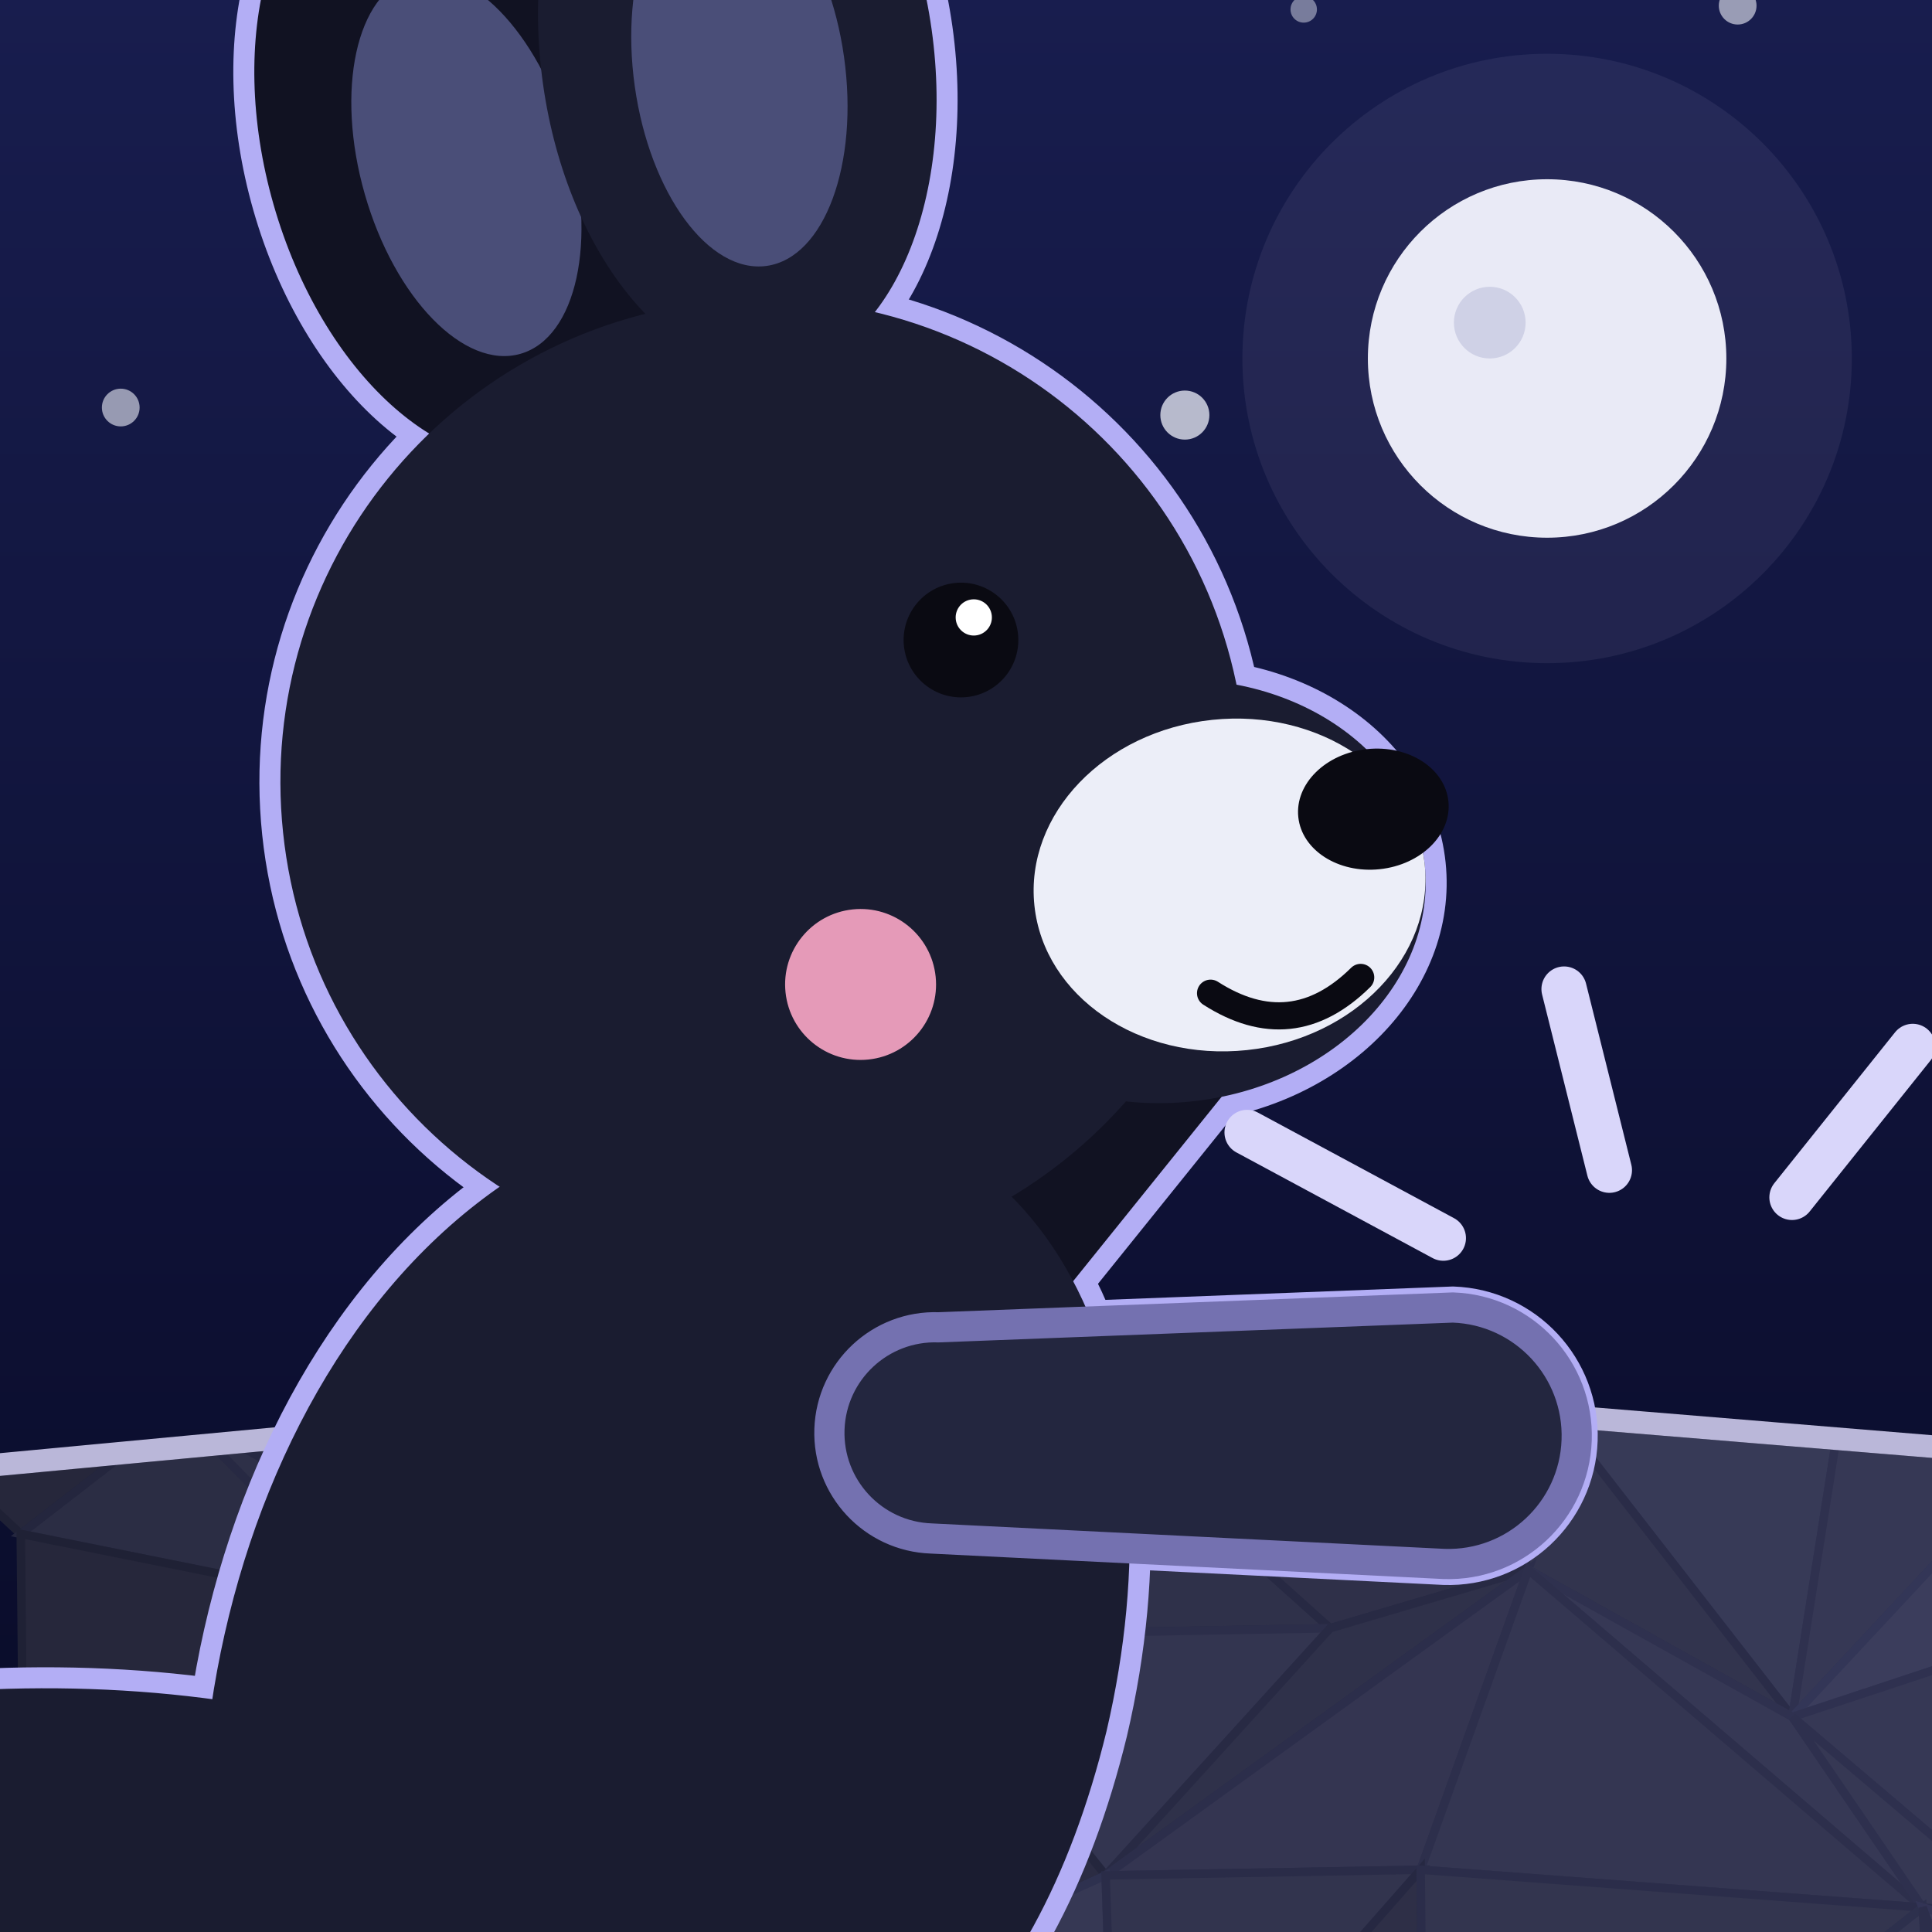
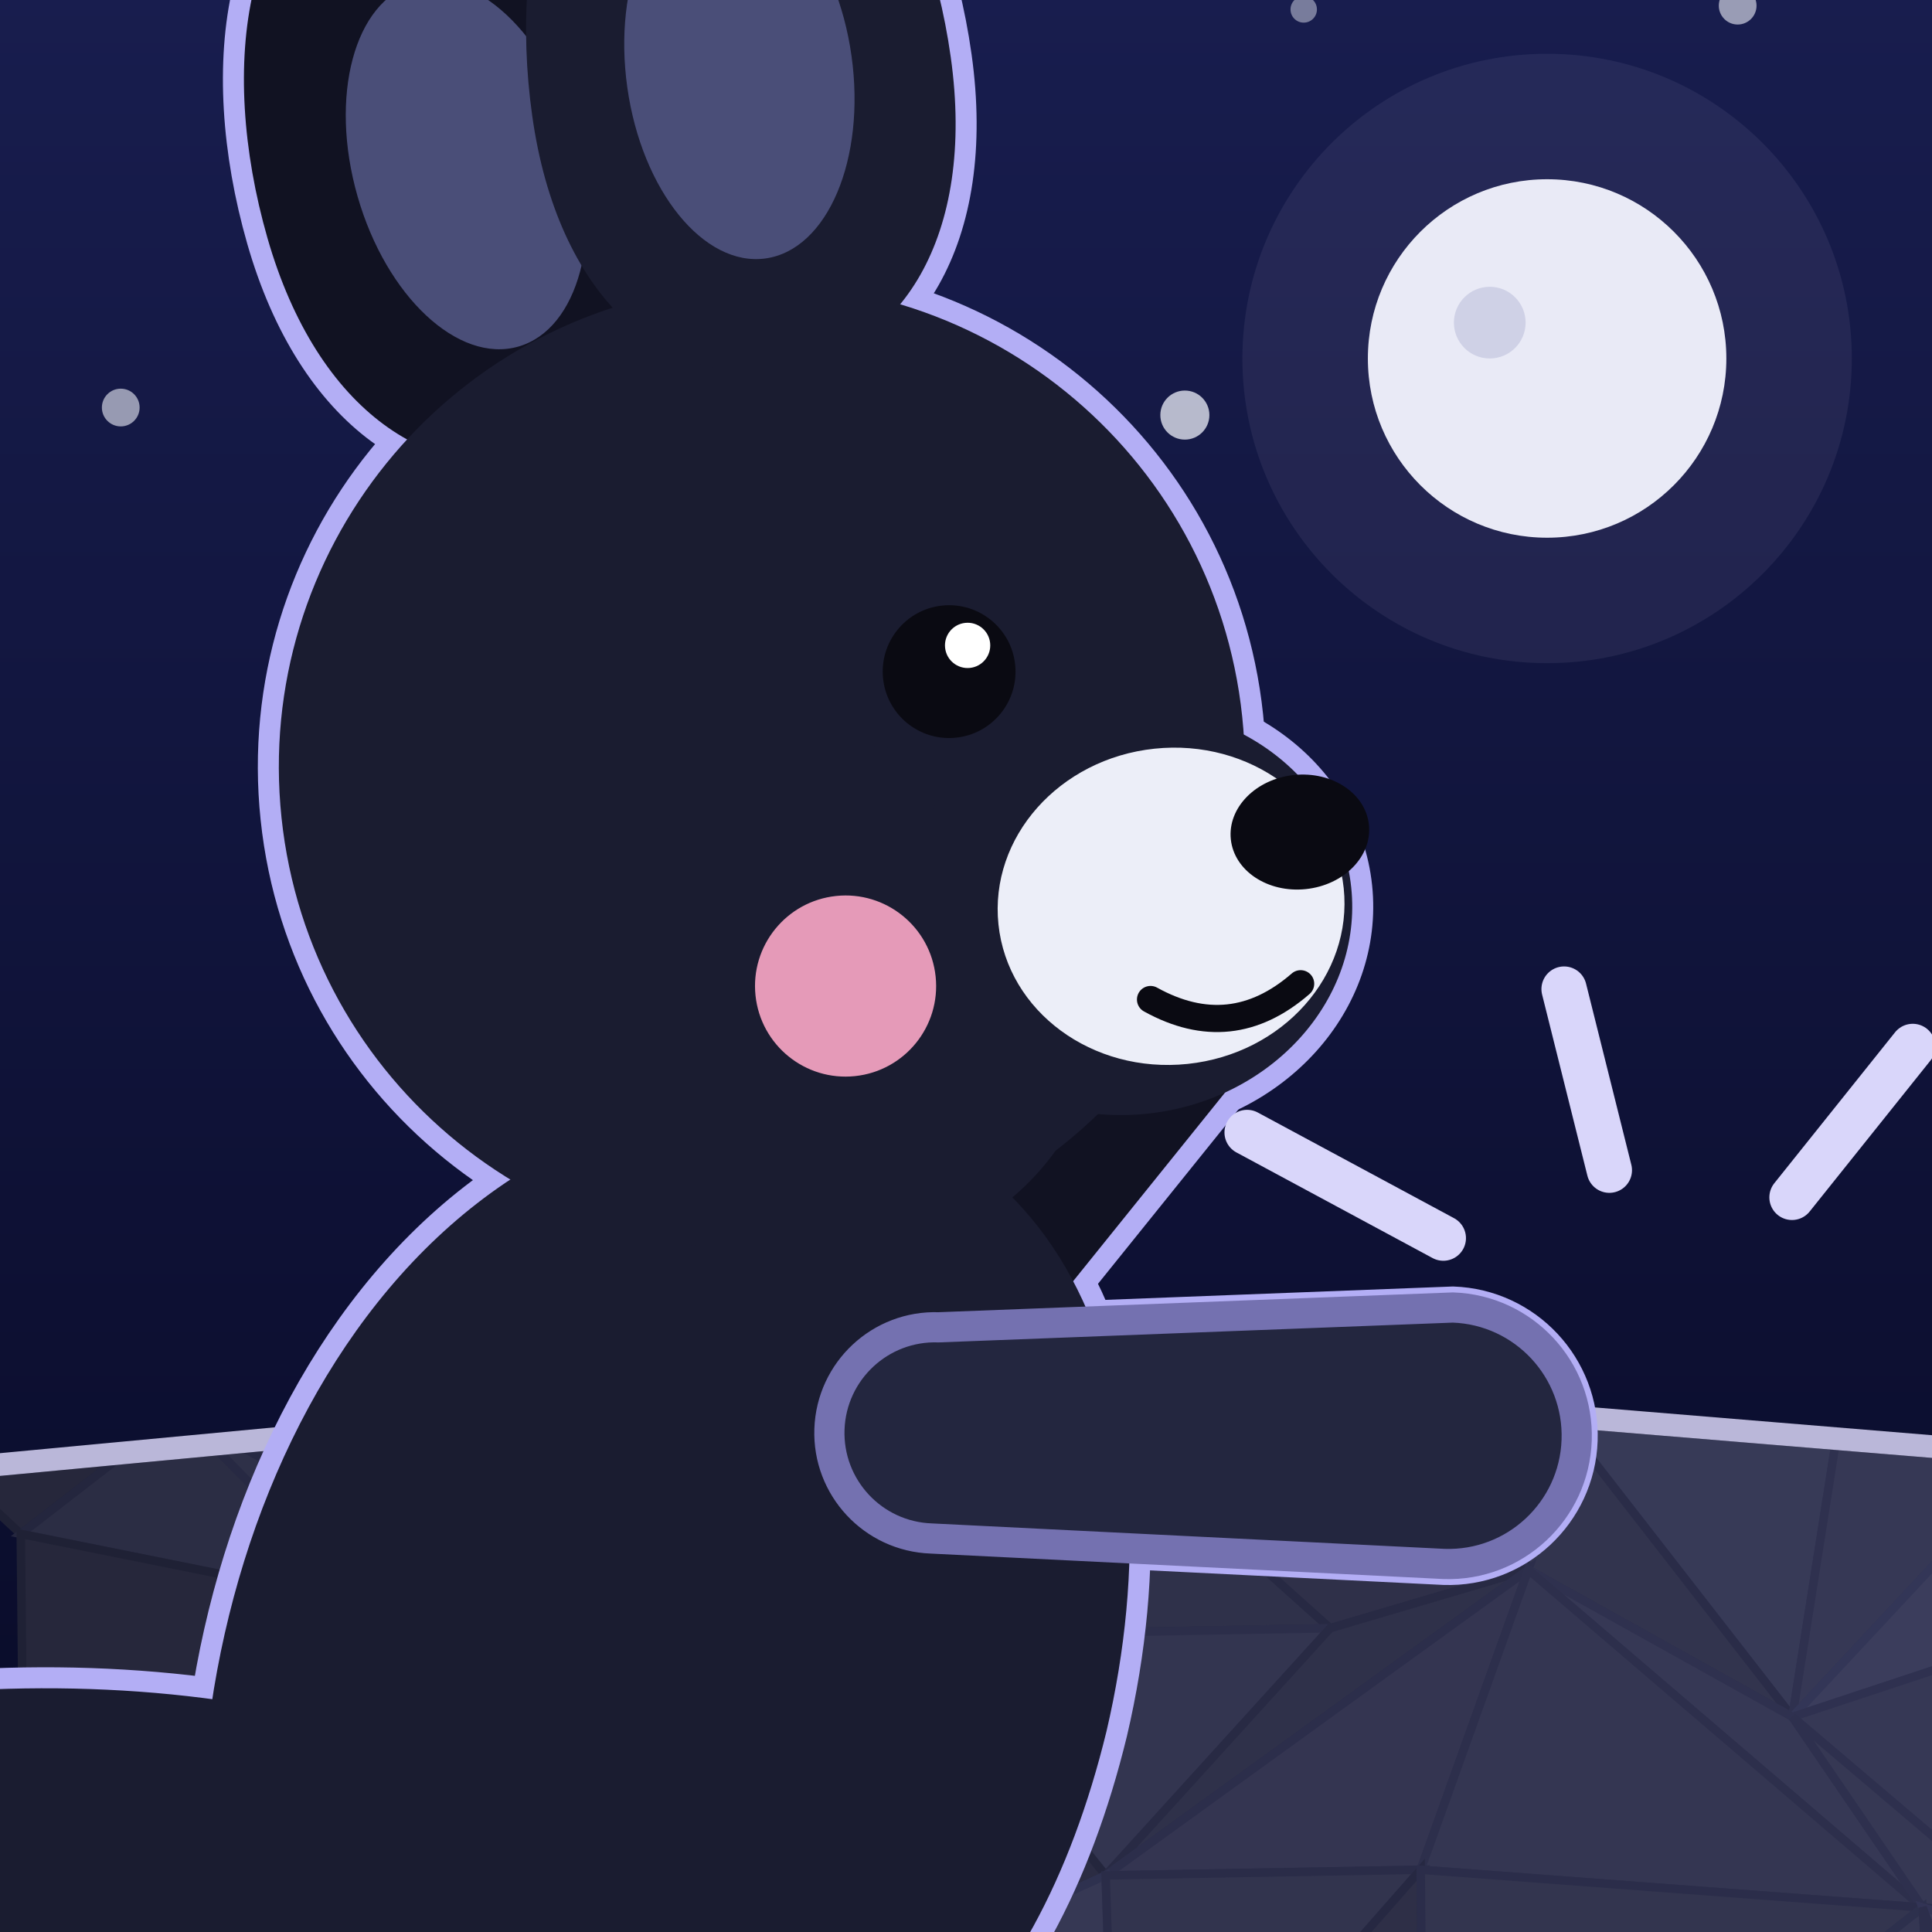
<svg xmlns="http://www.w3.org/2000/svg" viewBox="0 0 1024 1024" width="1024" height="1024" role="img" aria-label="App icon, Send">
  <defs>
    <clipPath id="ic-send-1024">
      <rect width="1024" height="1024" rx="0" />
    </clipPath>
    <linearGradient id="ib-send-1024" x1="0" y1="0" x2="0" y2="1">
      <stop offset="0" stop-color="#181D4E" />
      <stop offset="1" stop-color="#080A26" />
    </linearGradient>
  </defs>
  <g clip-path="url(#ic-send-1024)">
    <rect width="1024" height="1024" fill="url(#ib-send-1024)" />
    <circle cx="524" cy="212" r="7" fill="#EEF0FA" opacity="0.45" />
    <circle cx="921" cy="3" r="10" fill="#EEF0FA" opacity="0.6" />
    <circle cx="294" cy="214" r="13" fill="#EEF0FA" opacity="0.75" />
    <circle cx="691" cy="5" r="7" fill="#EEF0FA" opacity="0.45" />
    <circle cx="64" cy="216" r="10" fill="#EEF0FA" opacity="0.6" />
    <circle cx="461" cy="7" r="13" fill="#EEF0FA" opacity="0.75" />
    <circle cx="858" cy="218" r="7" fill="#EEF0FA" opacity="0.45" />
    <circle cx="231" cy="9" r="10" fill="#EEF0FA" opacity="0.6" />
    <circle cx="628" cy="220" r="13" fill="#EEF0FA" opacity="0.75" />
    <circle cx="820" cy="190" r="161.5" fill="#E9E6FF" opacity=".07" />
    <circle cx="820" cy="190" r="95" fill="#E9EAF6" />
    <circle cx="789.6" cy="171" r="19" fill="#CFD1E6" />
    <g>
      <clipPath id="r-send-1024">
        <path d="M-40 1064 L-40 780 L300 748 L700 740 L1064 770 L1064 1064Z" />
      </clipPath>
      <g clip-path="url(#r-send-1024)">
        <path d="M-76,732L95,748L11,813Z" fill="hsl(236 22% 19.0%)" stroke="hsl(236 26% 16.5%)" stroke-width="4.5" />
        <path d="M95,748L195,850L11,813Z" fill="hsl(236 22% 21.8%)" stroke="hsl(236 26% 19.3%)" stroke-width="4.5" />
        <path d="M95,748L329,681L334,884Z" fill="hsl(236 22% 22.2%)" stroke="hsl(236 26% 19.7%)" stroke-width="4.5" />
        <path d="M95,748L334,884L195,850Z" fill="hsl(236 22% 23.2%)" stroke="hsl(236 26% 20.7%)" stroke-width="4.5" />
        <path d="M329,681L470,662L334,884Z" fill="hsl(236 22% 20.4%)" stroke="hsl(236 26% 17.9%)" stroke-width="4.5" />
        <path d="M470,662L484,867L334,884Z" fill="hsl(236 22% 25.3%)" stroke="hsl(236 26% 22.8%)" stroke-width="4.5" />
        <path d="M470,662L579,750L484,867Z" fill="hsl(236 22% 23.1%)" stroke="hsl(236 26% 20.6%)" stroke-width="4.5" />
        <path d="M579,750L705,863L484,867Z" fill="hsl(236 22% 23.8%)" stroke="hsl(236 26% 21.3%)" stroke-width="4.5" />
        <path d="M579,750L751,654L810,832Z" fill="hsl(236 22% 24.5%)" stroke="hsl(236 26% 22.0%)" stroke-width="4.5" />
        <path d="M579,750L810,832L705,863Z" fill="hsl(236 22% 23.4%)" stroke="hsl(236 26% 20.9%)" stroke-width="4.5" />
        <path d="M751,654L980,720L950,910Z" fill="hsl(236 22% 27.9%)" stroke="hsl(236 26% 25.4%)" stroke-width="4.5" />
        <path d="M751,654L950,910L810,832Z" fill="hsl(236 22% 25.0%)" stroke="hsl(236 26% 22.5%)" stroke-width="4.5" />
        <path d="M980,720L1102,747L950,910Z" fill="hsl(236 22% 27.2%)" stroke="hsl(236 26% 24.7%)" stroke-width="4.5" />
        <path d="M1102,747L1107,858L950,910Z" fill="hsl(236 22% 29.7%)" stroke="hsl(236 26% 27.2%)" stroke-width="4.5" />
        <path d="M1102,747L1316,685L1107,858Z" fill="hsl(236 22% 30.2%)" stroke="hsl(236 26% 27.7%)" stroke-width="4.5" />
        <path d="M1316,685L1385,835L1107,858Z" fill="hsl(236 22% 29.0%)" stroke="hsl(236 26% 26.5%)" stroke-width="4.5" />
        <path d="M11,813L195,850L13,1010Z" fill="hsl(236 22% 19.0%)" stroke="hsl(236 26% 16.5%)" stroke-width="4.5" />
        <path d="M195,850L126,1012L13,1010Z" fill="hsl(236 22% 19.3%)" stroke="hsl(236 26% 16.8%)" stroke-width="4.5" />
        <path d="M195,850L334,884L353,1045Z" fill="hsl(236 22% 20.0%)" stroke="hsl(236 26% 17.5%)" stroke-width="4.5" />
        <path d="M195,850L353,1045L126,1012Z" fill="hsl(236 22% 22.2%)" stroke="hsl(236 26% 19.7%)" stroke-width="4.5" />
        <path d="M334,884L484,867L353,1045Z" fill="hsl(236 22% 21.6%)" stroke="hsl(236 26% 19.1%)" stroke-width="4.5" />
        <path d="M484,867L455,1053L353,1045Z" fill="hsl(236 22% 21.5%)" stroke="hsl(236 26% 19.0%)" stroke-width="4.5" />
        <path d="M484,867L705,863L586,994Z" fill="hsl(236 22% 25.6%)" stroke="hsl(236 26% 23.1%)" stroke-width="4.5" />
        <path d="M484,867L586,994L455,1053Z" fill="hsl(236 22% 21.5%)" stroke="hsl(236 26% 19.0%)" stroke-width="4.5" />
        <path d="M705,863L810,832L586,994Z" fill="hsl(236 22% 23.7%)" stroke="hsl(236 26% 21.2%)" stroke-width="4.5" />
        <path d="M810,832L753,991L586,994Z" fill="hsl(236 22% 25.9%)" stroke="hsl(236 26% 23.4%)" stroke-width="4.5" />
        <path d="M810,832L950,910L1019,1011Z" fill="hsl(236 22% 27.2%)" stroke="hsl(236 26% 24.7%)" stroke-width="4.5" />
        <path d="M810,832L1019,1011L753,991Z" fill="hsl(236 22% 26.3%)" stroke="hsl(236 26% 23.8%)" stroke-width="4.5" />
        <path d="M950,910L1107,858L1096,1034Z" fill="hsl(236 22% 27.3%)" stroke="hsl(236 26% 24.8%)" stroke-width="4.5" />
        <path d="M950,910L1096,1034L1019,1011Z" fill="hsl(236 22% 26.9%)" stroke="hsl(236 26% 24.4%)" stroke-width="4.5" />
        <path d="M1107,858L1385,835L1096,1034Z" fill="hsl(236 22% 31.0%)" stroke="hsl(236 26% 28.5%)" stroke-width="4.5" />
        <path d="M1385,835L1273,1021L1096,1034Z" fill="hsl(236 22% 31.0%)" stroke="hsl(236 26% 28.5%)" stroke-width="4.5" />
        <path d="M13,1010L126,1012L95,1183Z" fill="hsl(236 22% 19.6%)" stroke="hsl(236 26% 17.1%)" stroke-width="4.5" />
        <path d="M13,1010L95,1183L-108,1233Z" fill="hsl(236 22% 19.0%)" stroke="hsl(236 26% 16.5%)" stroke-width="4.5" />
        <path d="M126,1012L353,1045L95,1183Z" fill="hsl(236 22% 23.8%)" stroke="hsl(236 26% 21.3%)" stroke-width="4.5" />
        <path d="M353,1045L309,1239L95,1183Z" fill="hsl(236 22% 19.9%)" stroke="hsl(236 26% 17.4%)" stroke-width="4.5" />
        <path d="M353,1045L455,1053L456,1229Z" fill="hsl(236 22% 20.7%)" stroke="hsl(236 26% 18.2%)" stroke-width="4.5" />
        <path d="M353,1045L456,1229L309,1239Z" fill="hsl(236 22% 19.9%)" stroke="hsl(236 26% 17.4%)" stroke-width="4.5" />
        <path d="M455,1053L586,994L592,1174Z" fill="hsl(236 22% 27.1%)" stroke="hsl(236 26% 24.6%)" stroke-width="4.5" />
        <path d="M455,1053L592,1174L456,1229Z" fill="hsl(236 22% 25.3%)" stroke="hsl(236 26% 22.8%)" stroke-width="4.5" />
        <path d="M586,994L753,991L592,1174Z" fill="hsl(236 22% 25.0%)" stroke="hsl(236 26% 22.5%)" stroke-width="4.5" />
        <path d="M753,991L755,1219L592,1174Z" fill="hsl(236 22% 22.9%)" stroke="hsl(236 26% 20.4%)" stroke-width="4.5" />
        <path d="M753,991L1019,1011L755,1219Z" fill="hsl(236 22% 25.5%)" stroke="hsl(236 26% 23.0%)" stroke-width="4.5" />
        <path d="M1019,1011L1037,1271L755,1219Z" fill="hsl(236 22% 26.6%)" stroke="hsl(236 26% 24.1%)" stroke-width="4.5" />
        <path d="M1019,1011L1096,1034L1094,1208Z" fill="hsl(236 22% 29.0%)" stroke="hsl(236 26% 26.5%)" stroke-width="4.5" />
        <path d="M1019,1011L1094,1208L1037,1271Z" fill="hsl(236 22% 25.8%)" stroke="hsl(236 26% 23.3%)" stroke-width="4.5" />
        <path d="M1096,1034L1273,1021L1094,1208Z" fill="hsl(236 22% 31.0%)" stroke="hsl(236 26% 28.5%)" stroke-width="4.5" />
        <path d="M1273,1021L1273,1203L1094,1208Z" fill="hsl(236 22% 31.0%)" stroke="hsl(236 26% 28.5%)" stroke-width="4.5" />
        <path d="M-108,1233L95,1183L-97,1397Z" fill="hsl(236 22% 19.0%)" stroke="hsl(236 26% 16.5%)" stroke-width="4.5" />
        <path d="M95,1183L170,1414L-97,1397Z" fill="hsl(236 22% 20.4%)" stroke="hsl(236 26% 17.9%)" stroke-width="4.5" />
        <path d="M95,1183L309,1239L270,1389Z" fill="hsl(236 22% 21.0%)" stroke="hsl(236 26% 18.5%)" stroke-width="4.5" />
        <path d="M95,1183L270,1389L170,1414Z" fill="hsl(236 22% 21.7%)" stroke="hsl(236 26% 19.2%)" stroke-width="4.5" />
        <path d="M309,1239L456,1229L270,1389Z" fill="hsl(236 22% 24.1%)" stroke="hsl(236 26% 21.6%)" stroke-width="4.5" />
        <path d="M456,1229L529,1320L270,1389Z" fill="hsl(236 22% 25.5%)" stroke="hsl(236 26% 23.0%)" stroke-width="4.5" />
        <path d="M456,1229L592,1174L665,1434Z" fill="hsl(236 22% 23.2%)" stroke="hsl(236 26% 20.7%)" stroke-width="4.5" />
        <path d="M456,1229L665,1434L529,1320Z" fill="hsl(236 22% 22.3%)" stroke="hsl(236 26% 19.8%)" stroke-width="4.5" />
        <path d="M592,1174L755,1219L665,1434Z" fill="hsl(236 22% 25.2%)" stroke="hsl(236 26% 22.7%)" stroke-width="4.5" />
        <path d="M755,1219L748,1389L665,1434Z" fill="hsl(236 22% 28.8%)" stroke="hsl(236 26% 26.3%)" stroke-width="4.5" />
        <path d="M755,1219L1037,1271L748,1389Z" fill="hsl(236 22% 29.3%)" stroke="hsl(236 26% 26.8%)" stroke-width="4.5" />
        <path d="M1037,1271L1045,1357L748,1389Z" fill="hsl(236 22% 29.6%)" stroke="hsl(236 26% 27.1%)" stroke-width="4.5" />
        <path d="M1037,1271L1094,1208L1045,1357Z" fill="hsl(236 22% 28.7%)" stroke="hsl(236 26% 26.2%)" stroke-width="4.5" />
        <path d="M1094,1208L1216,1350L1045,1357Z" fill="hsl(236 22% 31.0%)" stroke="hsl(236 26% 28.5%)" stroke-width="4.5" />
        <path d="M1094,1208L1273,1203L1216,1350Z" fill="hsl(236 22% 31.0%)" stroke="hsl(236 26% 28.5%)" stroke-width="4.5" />
        <path d="M1273,1203L1280,1445L1216,1350Z" fill="hsl(236 22% 28.5%)" stroke="hsl(236 26% 26.0%)" stroke-width="4.5" />
      </g>
      <path d="M-40 1064 L-40 780 L300 748 L700 740 L1064 770 L1064 1064Z" fill="none" stroke="#04051A" stroke-width="12" stroke-linejoin="round" />
      <path d="M-40 780 L300 748 L700 740 L1064 770" fill="none" stroke="#D9D6FA" stroke-width="12" stroke-linecap="round" opacity=".85" />
    </g>
    <svg x="0" y="0" width="1024" height="1024" viewBox="-38 -136 128 128" preserveAspectRatio="xMidYMid slice">
      <g fill="#B3AEF5" stroke="#B3AEF5" stroke-width="2.783" stroke-linejoin="round">
        <g transform="translate(0 0)">
          <g data-part="body" transform="translate(0 0) rotate(8)">
            <g data-part="tail" transform="translate(-18 -4) rotate(20)">
              <g>
                <path d="M4 -16 C-18 -14 -40 0 -54 18 C-58 24 -53 30 -47 26 C-32 16 -16 12 4 12Z" />
              </g>
            </g>
            <g data-part="thighFar" transform="translate(-4 -12) rotate(-30)">
              <g data-part="shinFar" transform="translate(12 28) rotate(50)">
                <g>
                  <path d="M-6 0 L-5 16 A5 5 0 0 0 5 16 L6 0 A6 6 0 0 0 -6 0Z" />
                </g>
                <g data-part="shoeFar" transform="translate(0 20) rotate(-20)">
                  <g>
                    <g transform="scale(1.2)">
-                       <path d="M-6 -12 C-12 -10 -13 4 -9 11 C-2 13 8 10 16 10 C22 10 27 12 30 11 C33 9 31 3 26 0 C20 -4 12 -6 7 -11 C3 -15 -2 -14 -6 -12Z" fill="#0B0C16" />
+                       <path d="M-8 -11 C-13 -8 -13 8 -8 12 L23 12 C31 12 33 3 27 -1 C21 -5 12 -6 5 -11 C1 -14 -4 -14 -8 -11Z" fill="#0B0C16" />
                    </g>
                  </g>
                </g>
              </g>
              <g>
                <ellipse cx="6" cy="12" rx="19" ry="22" transform="rotate(-20 6 12)" />
              </g>
            </g>
            <g data-part="armFar" transform="translate(12 -46) rotate(-150)">
              <g>
                <path d="M-7 0 L-7.5 34 A8.5 8.5 0 0 0 9.5 34 L7 0 A7 7 0 0 0 -7 0Z" />
              </g>
            </g>
            <g>
              <path d="M-24 0 C-32 -24 -24 -58 2 -64 C24 -68 34 -48 32 -26 C30 -6 20 6 2 8 C-12 9 -20 6 -24 0Z" />
            </g>
            <g data-part="head" transform="translate(8 -56) rotate(-14)">
              <g data-part="earFar" transform="translate(-12 -54) rotate(-10)">
                <g>
-                   <ellipse cx="0" cy="-20" rx="13" ry="21" />
-                 </g>
-               </g>
-               <g>
-                 <circle cx="0" cy="-30" r="32" />
-                 <ellipse cx="26" cy="-20" rx="17" ry="14" />
+                   <path d="M0 -41 C9 -41 14 -30 14 -18 C14 -6 8 1 0 1 C-8 1 -14 -6 -14 -18 C-14 -30 -9 -41 0 -41Z" />
+                 </g>
+               </g>
+               <g>
+                 <circle cx="0" cy="-31" r="32" />
+                 <circle cx="4" cy="-15" r="17" />
+                 <ellipse cx="23" cy="-19" rx="15" ry="13.5" />
              </g>
              <g data-part="earNear" transform="translate(4 -58) rotate(-2)">
                <g>
-                   <ellipse cx="0" cy="-20" rx="13" ry="21" />
+                   <path d="M0 -41 C9 -41 14 -30 14 -18 C14 -6 8 1 0 1 C-8 1 -14 -6 -14 -18 C-14 -30 -9 -41 0 -41Z" />
                </g>
              </g>
            </g>
            <g data-part="thighNear" transform="translate(2 -10) rotate(-10)">
              <g data-part="shinNear" transform="translate(12 28) rotate(30)">
                <g>
                  <path d="M-6 0 L-5 16 A5 5 0 0 0 5 16 L6 0 A6 6 0 0 0 -6 0Z" />
                </g>
                <g data-part="shoeNear" transform="translate(0 20) rotate(-10)">
                  <g>
                    <g transform="scale(1.2)">
-                       <path d="M-6 -12 C-12 -10 -13 4 -9 11 C-2 13 8 10 16 10 C22 10 27 12 30 11 C33 9 31 3 26 0 C20 -4 12 -6 7 -11 C3 -15 -2 -14 -6 -12Z" fill="#0B0C16" />
+                       <path d="M-8 -11 C-13 -8 -13 8 -8 12 L23 12 C31 12 33 3 27 -1 C21 -5 12 -6 5 -11 C1 -14 -4 -14 -8 -11Z" fill="#0B0C16" />
                    </g>
                  </g>
                </g>
              </g>
              <g>
                <ellipse cx="6" cy="12" rx="19" ry="22" transform="rotate(-20 6 12)" />
              </g>
            </g>
            <g data-part="armNear" transform="translate(18 -44) rotate(-96)">
              <g>
                <path d="M-7 0 L-7.5 34 A8.5 8.5 0 0 0 9.5 34 L7 0 A7 7 0 0 0 -7 0Z" />
              </g>
            </g>
          </g>
        </g>
      </g>
      <g transform="translate(0 0)">
        <g data-part="body" transform="translate(0 0) rotate(8)">
          <g data-part="tail" transform="translate(-18 -4) rotate(20)">
            <g fill="#1A1C30">
              <path d="M4 -16 C-18 -14 -40 0 -54 18 C-58 24 -53 30 -47 26 C-32 16 -16 12 4 12Z" />
            </g>
          </g>
          <g data-part="thighFar" transform="translate(-4 -12) rotate(-30)">
            <g data-part="shinFar" transform="translate(12 28) rotate(50)">
              <g fill="#111222">
                <path d="M-6 0 L-5 16 A5 5 0 0 0 5 16 L6 0 A6 6 0 0 0 -6 0Z" />
              </g>
              <g data-part="shoeFar" transform="translate(0 20) rotate(-20)">
                <g fill="#1A1C30">
                  <g transform="scale(1.2)">
-                     <path d="M-6 -12 C-12 -10 -13 4 -9 11 C-2 13 8 10 16 10 C22 10 27 12 30 11 C33 9 31 3 26 0 C20 -4 12 -6 7 -11 C3 -15 -2 -14 -6 -12Z" fill="#0B0C16" />
+                     <path d="M-8 -11 C-13 -8 -13 8 -8 12 L23 12 C31 12 33 3 27 -1 C21 -5 12 -6 5 -11 C1 -14 -4 -14 -8 -11Z" fill="#0B0C16" />
                    <g data-detail="">
-                       <path d="M-7 -10 L-12 -17 C-12 -20 -8 -21 -6 -19 L-3 -12Z" fill="#A99CF0" />
-                       <path d="M-5 -10 C-10 -7 -10 2 -7 6 C0 7 9 5 16 6 C19 4 20 1 19 -2 C14 -4 9 -7 6 -10 C2 -13 -2 -12 -5 -10Z" fill="#A99CF0" />
-                       <path d="M3 -11 L6 5" stroke="#ECEEF8" stroke-width="5" stroke-linecap="round" />
+                       <path d="M-7 -9.5 C-11 -6 -11 3 -8 5.5 L17 5.5 C21.5 5.5 22 1.5 18.5 -0.5 C13 -3 9 -4.5 4.5 -9 C1 -12 -3.5 -12 -7 -9.5Z" fill="#E9EAF4" stroke="#06071A" stroke-width="1.8" stroke-linejoin="round" />
+                       <path d="M1.5 -9 L5.5 3.5" stroke="#0B0C16" stroke-width="5.5" stroke-linecap="round" />
+                       <path d="M-9 8.6 H25" stroke="#2A2D48" stroke-width="1.4" stroke-linecap="round" />
                    </g>
                  </g>
                </g>
              </g>
            </g>
            <g fill="#111222">
              <ellipse cx="6" cy="12" rx="19" ry="22" transform="rotate(-20 6 12)" />
            </g>
          </g>
          <g data-part="armFar" transform="translate(12 -46) rotate(-150)">
            <g fill="#111222">
              <path d="M-7 0 L-7.5 34 A8.5 8.5 0 0 0 9.5 34 L7 0 A7 7 0 0 0 -7 0Z" />
            </g>
          </g>
          <g fill="#1A1C30">
            <path d="M-24 0 C-32 -24 -24 -58 2 -64 C24 -68 34 -48 32 -26 C30 -6 20 6 2 8 C-12 9 -20 6 -24 0Z" />
          </g>
          <g data-part="head" transform="translate(8 -56) rotate(-14)">
            <g data-part="earFar" transform="translate(-12 -54) rotate(-10)">
              <g fill="#111222">
-                 <ellipse cx="0" cy="-20" rx="13" ry="21" />
+                 <path d="M0 -41 C9 -41 14 -30 14 -18 C14 -6 8 1 0 1 C-8 1 -14 -6 -14 -18 C-14 -30 -9 -41 0 -41Z" />
                <g data-detail="">
-                   <ellipse cx="0" cy="-19" rx="7" ry="13" fill="#4A4E78" />
+                   <ellipse cx="0" cy="-19" rx="7.5" ry="12.5" fill="#4A4E78" />
                </g>
              </g>
            </g>
            <g fill="#1A1C30">
-               <circle cx="0" cy="-30" r="32" />
-               <ellipse cx="26" cy="-20" rx="17" ry="14" />
+               <circle cx="0" cy="-31" r="32" />
+               <circle cx="4" cy="-15" r="17" />
+               <ellipse cx="23" cy="-19" rx="15" ry="13.5" />
              <g data-detail="">
-                 <ellipse cx="30" cy="-20" rx="13" ry="11" fill="#ECEEF8" />
-                 <ellipse cx="40" cy="-24" rx="5" ry="4" fill="#0A0A12" />
-                 <path d="M28 -13 Q33 -9 38 -13" fill="none" stroke="#0A0A12" stroke-width="1.8" stroke-linecap="round" />
-                 <circle data-eye="" cx="14" cy="-38" r="3.8" fill="#0A0A12" />
-                 <circle data-glint="" cx="15" cy="-39.4" r="1.2" fill="#fff" />
-                 <circle data-blush="" cx="5" cy="-16" r="5" fill="#E59AB8" />
+                 <ellipse cx="26" cy="-19" rx="11.5" ry="10.5" fill="#ECEEF8" />
+                 <ellipse cx="35" cy="-23" rx="4.6" ry="3.8" fill="#0A0A12" />
+                 <path d="M24 -13 Q29 -9.5 34 -13" fill="none" stroke="#0A0A12" stroke-width="1.8" stroke-linecap="round" />
+                 <circle data-eye="" cx="13" cy="-36" r="4.4" fill="#0A0A12" />
+                 <circle data-glint="" cx="14.4" cy="-37.6" r="1.5" fill="#fff" />
+                 <circle data-blush="" cx="4" cy="-16" r="6" fill="#E59AB8" />
              </g>
            </g>
            <g data-part="earNear" transform="translate(4 -58) rotate(-2)">
              <g fill="#1A1C30">
-                 <ellipse cx="0" cy="-20" rx="13" ry="21" />
+                 <path d="M0 -41 C9 -41 14 -30 14 -18 C14 -6 8 1 0 1 C-8 1 -14 -6 -14 -18 C-14 -30 -9 -41 0 -41Z" />
                <g data-detail="">
-                   <ellipse cx="0" cy="-19" rx="7" ry="13" fill="#4A4E78" />
+                   <ellipse cx="0" cy="-19" rx="7.5" ry="12.5" fill="#4A4E78" />
                </g>
              </g>
            </g>
          </g>
          <g data-part="thighNear" transform="translate(2 -10) rotate(-10)">
            <g data-part="shinNear" transform="translate(12 28) rotate(30)">
              <g fill="#1A1C30">
                <path d="M-6 0 L-5 16 A5 5 0 0 0 5 16 L6 0 A6 6 0 0 0 -6 0Z" />
              </g>
              <g data-part="shoeNear" transform="translate(0 20) rotate(-10)">
                <g fill="#1A1C30">
                  <g transform="scale(1.2)">
-                     <path d="M-6 -12 C-12 -10 -13 4 -9 11 C-2 13 8 10 16 10 C22 10 27 12 30 11 C33 9 31 3 26 0 C20 -4 12 -6 7 -11 C3 -15 -2 -14 -6 -12Z" fill="#0B0C16" />
+                     <path d="M-8 -11 C-13 -8 -13 8 -8 12 L23 12 C31 12 33 3 27 -1 C21 -5 12 -6 5 -11 C1 -14 -4 -14 -8 -11Z" fill="#0B0C16" />
                    <g data-detail="">
-                       <path d="M-7 -10 L-12 -17 C-12 -20 -8 -21 -6 -19 L-3 -12Z" fill="#A99CF0" />
-                       <path d="M-5 -10 C-10 -7 -10 2 -7 6 C0 7 9 5 16 6 C19 4 20 1 19 -2 C14 -4 9 -7 6 -10 C2 -13 -2 -12 -5 -10Z" fill="#A99CF0" />
-                       <path d="M3 -11 L6 5" stroke="#ECEEF8" stroke-width="5" stroke-linecap="round" />
+                       <path d="M-7 -9.5 C-11 -6 -11 3 -8 5.5 L17 5.5 C21.5 5.5 22 1.5 18.5 -0.5 C13 -3 9 -4.5 4.5 -9 C1 -12 -3.5 -12 -7 -9.5Z" fill="#E9EAF4" stroke="#06071A" stroke-width="1.8" stroke-linejoin="round" />
+                       <path d="M1.5 -9 L5.5 3.5" stroke="#0B0C16" stroke-width="5.5" stroke-linecap="round" />
+                       <path d="M-9 8.6 H25" stroke="#2A2D48" stroke-width="1.4" stroke-linecap="round" />
                    </g>
                  </g>
                </g>
              </g>
            </g>
            <g fill="#1A1C30">
              <ellipse cx="6" cy="12" rx="19" ry="22" transform="rotate(-20 6 12)" />
            </g>
          </g>
          <g data-part="armNear" transform="translate(18 -44) rotate(-96)">
            <g fill="#23263F" stroke="#7471B0" stroke-width="2">
              <path d="M-7 0 L-7.5 34 A8.5 8.5 0 0 0 9.5 34 L7 0 A7 7 0 0 0 -7 0Z" />
            </g>
          </g>
        </g>
      </g>
      <path d="M57.624 -53.971 l-13 -7" stroke="#D9D6FA" stroke-width="3" stroke-linecap="round" />
      <path d="M68.624 -58.471 l-3 -12" stroke="#D9D6FA" stroke-width="3" stroke-linecap="round" />
      <path d="M80.724 -56.671 l8 -10" stroke="#D9D6FA" stroke-width="3" stroke-linecap="round" />
    </svg>
  </g>
</svg>
